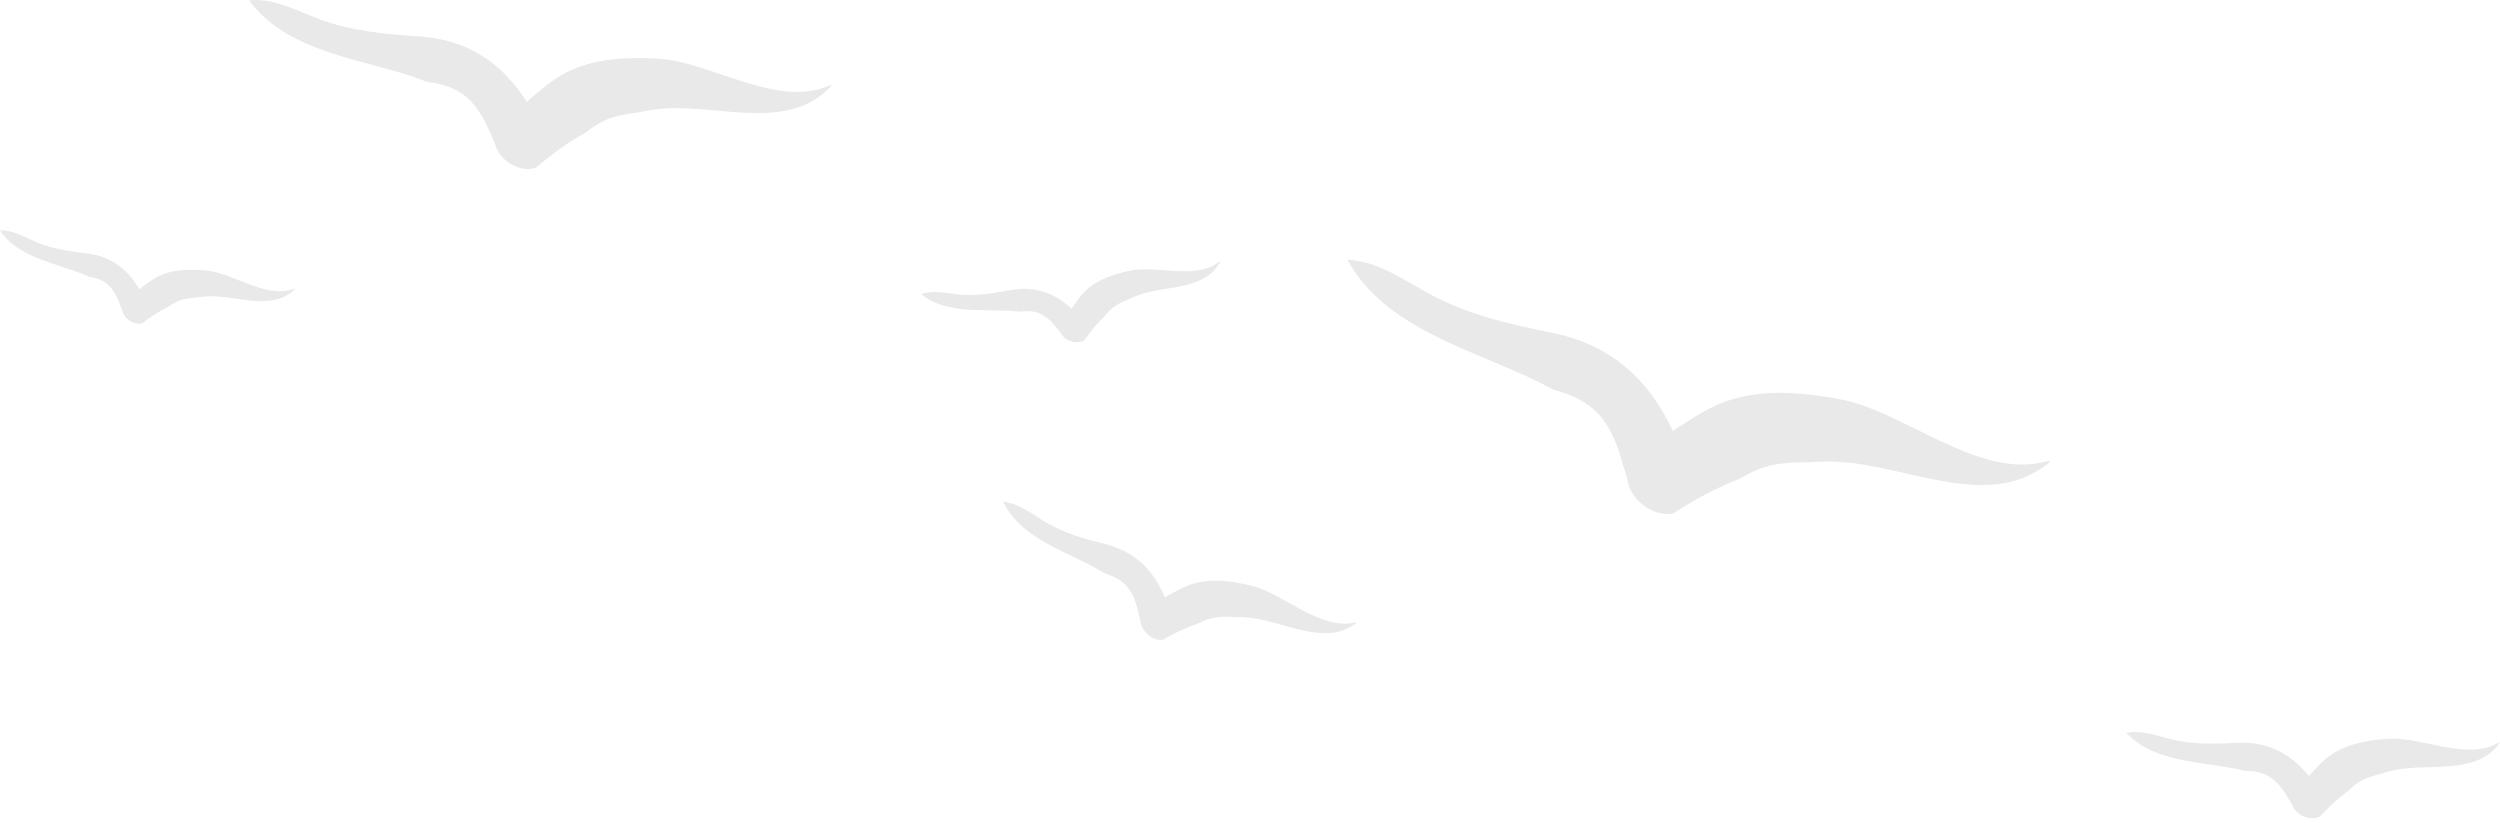
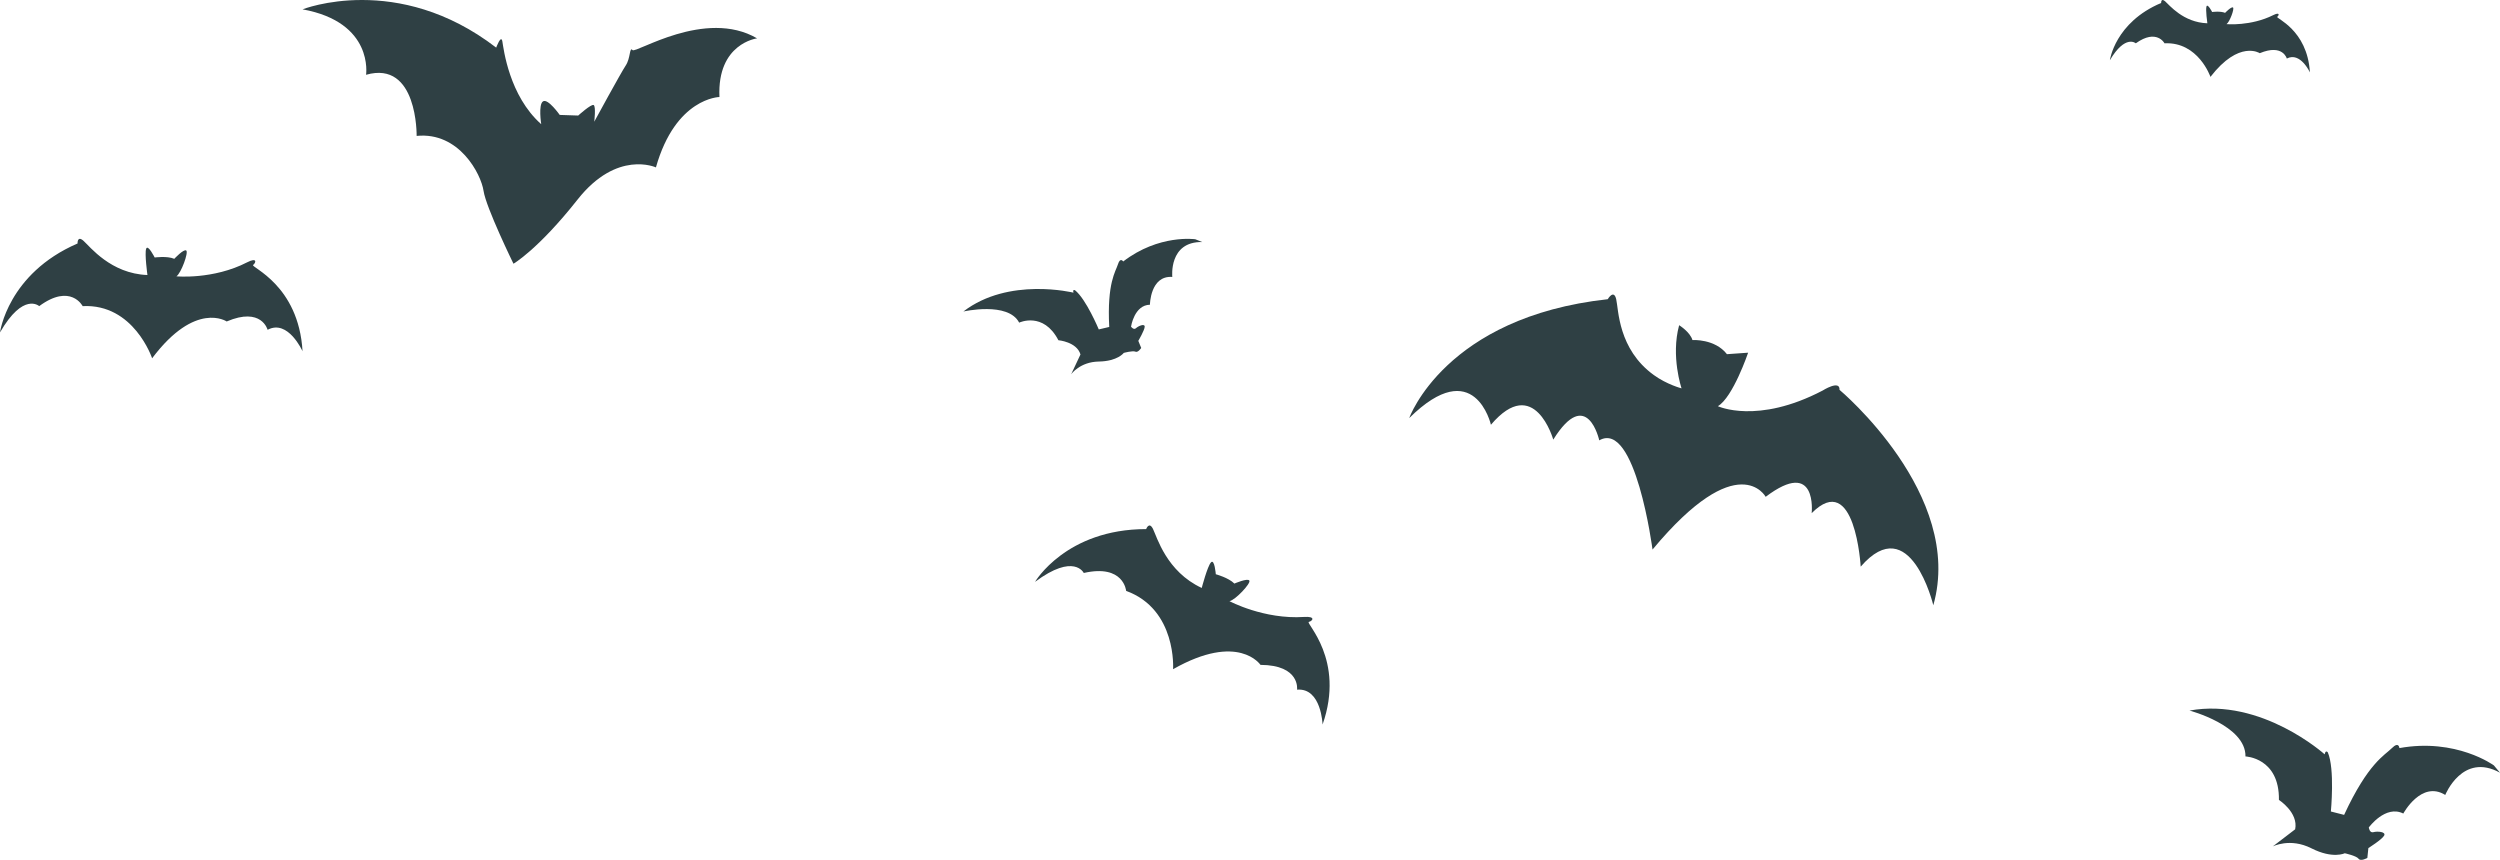
- <svg xmlns="http://www.w3.org/2000/svg" width="319" height="105" viewBox="0 0 319 105" fill="none">
-   <path d="M172.196 33.158C176.154 33.445 179.476 35.98 182.901 37.775C187.699 40.27 192.738 41.385 197.976 42.45C205.845 44.031 210.5 48.674 213.462 54.995C213.662 54.843 213.851 54.711 214.028 54.594C216.15 53.27 217.974 51.99 220.336 51.174C224.979 49.578 230.075 50.068 234.798 50.947C243.074 52.491 252.48 61.273 261.162 58.859C261.339 58.818 261.51 58.818 261.682 58.83C254.254 65.337 243.68 59.514 234.953 58.956C233.529 58.859 232.139 58.879 230.789 58.999C229.44 58.956 228.051 59.028 226.615 59.257C224.945 59.514 223.424 60.239 221.966 61.09C219.003 62.247 216.195 63.762 213.462 65.532C211.06 65.933 208.453 64.072 207.777 61.794C207.623 61.013 207.423 60.248 207.148 59.514C206.148 55.8 204.849 52.491 200.904 50.661C200.029 50.261 199.085 49.957 198.136 49.696C196.718 48.909 195.265 48.204 193.801 47.565C185.635 43.962 176.245 41.061 171.938 33.158C172.03 33.158 172.116 33.136 172.196 33.158Z" fill="#E9E9E9" />
-   <path d="M271.427 93.503C273.411 93.128 275.412 93.95 277.305 94.394C280.01 95.015 282.647 94.924 285.369 94.781C289.469 94.56 292.357 96.264 294.639 99.022C294.713 98.908 294.782 98.802 294.867 98.736C295.737 97.808 296.497 96.929 297.555 96.247C299.642 94.843 302.227 94.446 304.675 94.265C308.976 93.97 314.745 97.123 318.743 94.798C318.818 94.752 318.886 94.735 319 94.735C316.141 98.908 310.154 97.398 305.785 98.215C305.058 98.358 304.372 98.55 303.715 98.762C303.039 98.919 302.376 99.14 301.684 99.423C300.884 99.776 300.243 100.328 299.608 100.933C298.299 101.889 297.115 102.992 295.988 104.221C294.839 104.722 293.312 104.163 292.694 103.118C292.517 102.737 292.317 102.382 292.082 102.055C291.122 100.345 290.041 98.876 287.868 98.472C287.382 98.375 286.884 98.358 286.369 98.358C285.569 98.138 284.751 97.98 283.951 97.862C279.45 97.123 274.44 96.86 271.312 93.515C271.312 93.515 271.381 93.503 271.427 93.503Z" fill="#E9E9E9" />
-   <path d="M128.144 64.04C130.14 64.306 131.799 65.675 133.492 66.666C135.865 68.064 138.421 68.789 141.074 69.436C145.044 70.452 147.279 72.953 148.652 76.258C148.754 76.19 148.852 76.126 148.955 76.044C150.07 75.436 151.025 74.838 152.255 74.483C154.668 73.775 157.258 74.15 159.643 74.723C163.829 75.749 168.41 80.46 172.905 79.432H173.156C169.216 82.579 163.955 79.34 159.512 78.822C158.791 78.756 158.088 78.718 157.384 78.756C156.698 78.675 155.995 78.675 155.257 78.776C154.388 78.862 153.615 79.182 152.827 79.581C151.299 80.099 149.813 80.804 148.371 81.64C147.153 81.783 145.873 80.761 145.581 79.581C145.512 79.182 145.427 78.776 145.312 78.397C144.883 76.476 144.312 74.74 142.356 73.726C141.898 73.489 141.446 73.297 140.943 73.148C140.251 72.71 139.53 72.32 138.81 71.956C134.732 69.897 130.009 68.196 128.013 64.04H128.144Z" fill="#E9E9E9" />
-   <path d="M31.968 0.021C35.148 -0.206 38.087 1.481 41.004 2.541C45.086 4.008 49.25 4.365 53.527 4.646C59.995 5.085 64.187 8.273 67.246 13.018C67.366 12.841 67.521 12.735 67.641 12.6C69.179 11.326 70.523 10.131 72.308 9.223C75.836 7.436 79.965 7.284 83.825 7.47C90.596 7.806 99.053 13.823 105.705 10.959C105.853 10.902 105.985 10.885 106.139 10.862C100.895 16.865 91.843 13.37 84.808 13.84C83.665 13.932 82.561 14.104 81.492 14.335C80.405 14.464 79.307 14.648 78.181 14.977C76.888 15.384 75.761 16.112 74.68 16.945C72.416 18.179 70.346 19.712 68.361 21.424C66.492 21.991 64.21 20.783 63.415 19.03C63.203 18.437 62.974 17.853 62.695 17.277C61.471 14.413 60.075 11.924 56.747 10.902C55.992 10.667 55.22 10.535 54.437 10.435C53.218 9.939 51.989 9.535 50.748 9.175C43.851 7.193 36.034 5.869 31.768 0.038C31.825 0.038 31.888 0.021 31.968 0.021Z" fill="#E9E9E9" />
-   <path d="M117.622 37.501C119.166 36.982 120.841 37.423 122.42 37.593C124.627 37.776 126.72 37.423 128.882 37.031C132.124 36.409 134.624 37.441 136.734 39.397C136.785 39.285 136.825 39.228 136.882 39.159C137.483 38.314 137.986 37.547 138.758 36.885C140.285 35.559 142.298 34.938 144.225 34.528C147.628 33.829 152.58 35.722 155.503 33.445C155.571 33.405 155.623 33.376 155.72 33.345C153.884 36.996 148.949 36.435 145.529 37.567C144.974 37.761 144.454 37.976 143.956 38.222C143.431 38.42 142.893 38.652 142.412 38.967C141.812 39.339 141.337 39.847 140.908 40.388C139.97 41.287 139.113 42.304 138.358 43.418C137.511 43.939 136.231 43.627 135.607 42.874C135.441 42.596 135.241 42.344 135.024 42.089C134.052 40.837 133.057 39.766 131.267 39.701C130.867 39.675 130.466 39.701 130.065 39.766C129.391 39.675 128.739 39.637 128.082 39.637C124.393 39.514 120.384 39.864 117.524 37.518C117.524 37.518 117.582 37.501 117.622 37.501Z" fill="#E9E9E9" />
-   <path d="M0.114 29.395C1.761 29.375 3.197 30.303 4.667 30.916C6.725 31.773 8.83 32.05 10.98 32.317C14.286 32.697 16.344 34.442 17.802 36.943C17.871 36.859 17.928 36.797 18.002 36.736C18.826 36.123 19.547 35.527 20.473 35.129C22.326 34.333 24.424 34.333 26.397 34.528C29.84 34.894 34.015 38.163 37.486 36.859C37.543 36.833 37.611 36.833 37.686 36.833C34.873 39.766 30.343 37.733 26.741 37.801C26.146 37.824 25.591 37.879 25.025 37.976C24.47 37.996 23.922 38.093 23.327 38.222C22.646 38.403 22.045 38.735 21.485 39.136C20.318 39.701 19.198 40.422 18.157 41.259C17.19 41.493 16.041 40.837 15.686 39.915C15.601 39.608 15.486 39.285 15.366 38.998C14.811 37.518 14.177 36.195 12.484 35.579C12.112 35.461 11.729 35.367 11.329 35.29C10.728 35.02 10.099 34.774 9.476 34.562C5.999 33.345 2.059 32.495 0 29.421C0.04 29.395 0.085 29.395 0.114 29.395Z" fill="#E9E9E9" />
+ <svg xmlns="http://www.w3.org/2000/svg" width="314" height="108" viewBox="0 0 314 108" fill="none">
+   <path d="M38 1.173C38 1.173 49.929 -3.558 62.322 5.981C62.322 5.981 62.942 4.275 63.097 5.206C63.252 6.136 63.949 12.03 67.977 15.598C67.977 15.598 67.59 13.116 68.209 12.728C68.829 12.34 70.301 14.434 70.301 14.434L72.624 14.512C72.624 14.512 74.251 13.038 74.561 13.193C74.871 13.348 74.638 15.287 74.638 15.287C74.638 15.287 77.969 9.161 78.589 8.23C79.209 7.3 79.054 5.826 79.441 6.291C79.828 6.757 88.581 1.018 95.088 4.818C95.088 4.818 90.053 5.438 90.363 12.185C90.363 12.185 84.863 12.263 82.384 21.026C82.384 21.026 77.504 18.777 72.547 25.059C67.59 31.34 64.491 33.124 64.491 33.124C64.491 33.124 61.044 26.067 60.734 23.973C60.425 21.879 57.675 16.528 52.33 17.071C52.33 17.071 52.485 7.532 45.978 9.393C45.978 9.393 46.985 2.802 38 1.173Z" fill="#2F4044" />
+   <path d="M130 73.082C130 73.082 133.883 66.454 143.959 66.454C143.959 66.454 144.324 65.436 144.821 66.448C145.319 67.461 146.514 71.793 150.938 73.847C150.938 73.847 151.649 71.124 152.099 70.635C152.549 70.147 152.704 72.125 152.704 72.125C152.704 72.125 154.305 72.555 155.039 73.297C155.039 73.297 156.692 72.576 156.918 72.919C157.143 73.261 155.149 75.38 154.421 75.505C154.421 75.505 158.742 77.821 163.789 77.489C165.305 77.389 164.863 78.005 164.388 78.112C163.913 78.22 168.985 82.832 166.116 91C166.116 91 165.967 86.37 162.912 86.622C162.912 86.622 163.345 83.534 158.318 83.508C158.318 83.508 155.562 79.381 147.339 84.051C147.339 84.051 147.84 76.549 141.444 74.216C141.444 74.216 141.147 70.82 136.12 71.966C136.12 71.966 134.914 69.42 130 73.082Z" fill="#2F4044" />
+   <path d="M265 7.566C265 7.566 265.637 2.818 271.44 0.374C271.44 0.374 271.405 -0.299 271.936 0.161C272.467 0.622 274.2 2.818 277.244 2.925C277.244 2.925 276.996 1.189 277.138 0.799C277.279 0.409 277.845 1.507 277.845 1.507C277.845 1.507 278.872 1.366 279.473 1.614C279.473 1.614 280.252 0.799 280.464 0.941C280.676 1.082 280.039 2.783 279.65 3.031C279.65 3.031 282.698 3.312 285.524 1.897C286.374 1.472 286.267 1.933 286.02 2.11C285.772 2.287 289.806 3.704 290.124 9.089C290.124 9.089 288.921 6.467 287.223 7.353C287.223 7.353 286.727 5.475 283.826 6.68C283.826 6.68 281.242 4.979 277.633 9.656C277.633 9.656 276.111 5.227 271.865 5.44C271.865 5.44 270.874 3.562 268.256 5.44C268.256 5.44 266.946 4.271 265 7.566Z" fill="#2F4044" />
+   <path d="M0 41.753C0 41.753 0.963 34.378 9.741 30.581C9.741 30.581 9.687 29.535 10.49 30.25C11.293 30.966 13.915 34.378 18.518 34.543C18.518 34.543 18.144 31.846 18.358 31.241C18.572 30.636 19.428 32.342 19.428 32.342C19.428 32.342 20.98 32.121 21.89 32.507C21.89 32.507 23.068 31.241 23.389 31.461C23.71 31.681 22.747 34.323 22.158 34.708C22.158 34.708 26.767 35.145 31.042 32.947C32.327 32.287 32.166 33.002 31.792 33.277C31.417 33.553 37.518 35.754 38 44.119C38 44.119 36.18 40.047 33.611 41.423C33.611 41.423 32.862 38.506 28.473 40.377C28.473 40.377 24.566 37.735 19.107 45C19.107 45 16.806 38.12 10.383 38.451C10.383 38.451 8.884 35.534 4.924 38.451C4.924 38.451 2.944 36.635 0 41.753Z" fill="#2F4044" />
+   <path d="M150.124 30.05C150.124 30.05 145.562 29.391 141.073 32.843C141.073 32.843 140.708 32.261 140.416 33.192C140.124 34.123 139.029 35.519 139.321 41.066L138.007 41.376C138.007 41.376 136.402 37.536 135.015 36.45C135.015 36.45 134.686 36.295 134.832 36.76C134.832 36.76 126.693 34.743 121 39.126C121 39.126 126.62 37.846 128.007 40.523C128.007 40.523 131.037 39.087 132.934 42.733C132.934 42.733 135.234 42.927 135.708 44.518L134.54 47C134.54 47 135.635 45.449 138.007 45.41C140.38 45.371 141.146 44.324 141.146 44.324C141.146 44.324 142.277 44.013 142.606 44.169C142.934 44.324 143.336 43.703 143.336 43.703L142.971 42.811C142.971 42.811 143.774 41.453 143.774 41.027C143.774 40.6 142.971 40.949 142.679 41.221C142.387 41.492 142.058 41.027 142.058 41.027C142.058 41.027 142.46 38.312 144.431 38.273C144.431 38.273 144.467 34.588 147.241 34.782C147.241 34.782 146.766 30.322 151 30.399L150.124 30.05Z" fill="#2F4044" />
+   <path d="M313.227 96.132C313.227 96.132 308.497 92.667 301.364 93.96C301.364 93.96 301.305 93.076 300.414 93.97C299.523 94.864 297.447 95.815 294.421 102.349L292.757 101.924C292.757 101.924 293.274 96.568 292.372 94.499C292.372 94.499 292.096 94.126 291.979 94.746C291.979 94.746 284.051 87.601 275 89.246C275 89.246 282.092 91.116 282.032 95.008C282.032 95.008 286.305 95.161 286.233 100.468C286.233 100.468 288.7 102.056 288.272 104.161L285.458 106.314C285.458 106.314 287.627 105.185 290.317 106.549C293.007 107.913 294.502 107.168 294.502 107.168C294.502 107.168 295.961 107.484 296.237 107.857C296.512 108.23 297.338 107.756 297.338 107.756L297.468 106.517C297.468 106.517 299.191 105.437 299.45 104.948C299.708 104.459 298.594 104.382 298.101 104.52C297.609 104.658 297.521 103.929 297.521 103.929C297.521 103.929 299.615 101.054 301.854 102.18C301.854 102.18 304.123 97.977 307.124 99.846C307.124 99.846 309.288 94.45 314 97.053L313.227 96.132Z" fill="#2F4044" />
+   <path d="M177 52.509C177 52.509 181.485 39.82 201.931 37.581C201.931 37.581 202.691 36.274 202.995 37.581C203.299 38.887 203.225 43.846 207.708 47.098C209.38 48.311 211.204 48.777 211.204 48.777C211.204 48.777 209.836 44.765 210.9 40.846C210.9 40.846 212.268 41.686 212.572 42.712C212.572 42.712 215.385 42.526 216.905 44.485L219.565 44.298C219.565 44.298 217.665 49.897 215.765 51.017C215.765 51.017 220.705 53.349 228.914 49.057C228.914 49.057 231.119 47.657 231.043 48.964C231.043 48.964 246.776 62.12 242.824 76.022C242.824 76.022 239.936 63.986 233.703 71.17C233.703 71.17 233.019 58.947 227.546 64.452C227.546 64.452 228.306 57.455 221.769 62.4C221.769 62.4 218.349 56.055 207.556 69.024C207.556 69.024 205.427 52.696 200.867 55.309C200.867 55.309 199.347 48.404 195.09 55.215C195.09 55.215 192.734 46.911 187.261 53.349C187.261 53.349 185.209 44.392 177 52.509Z" fill="#2F4044" />
</svg>
